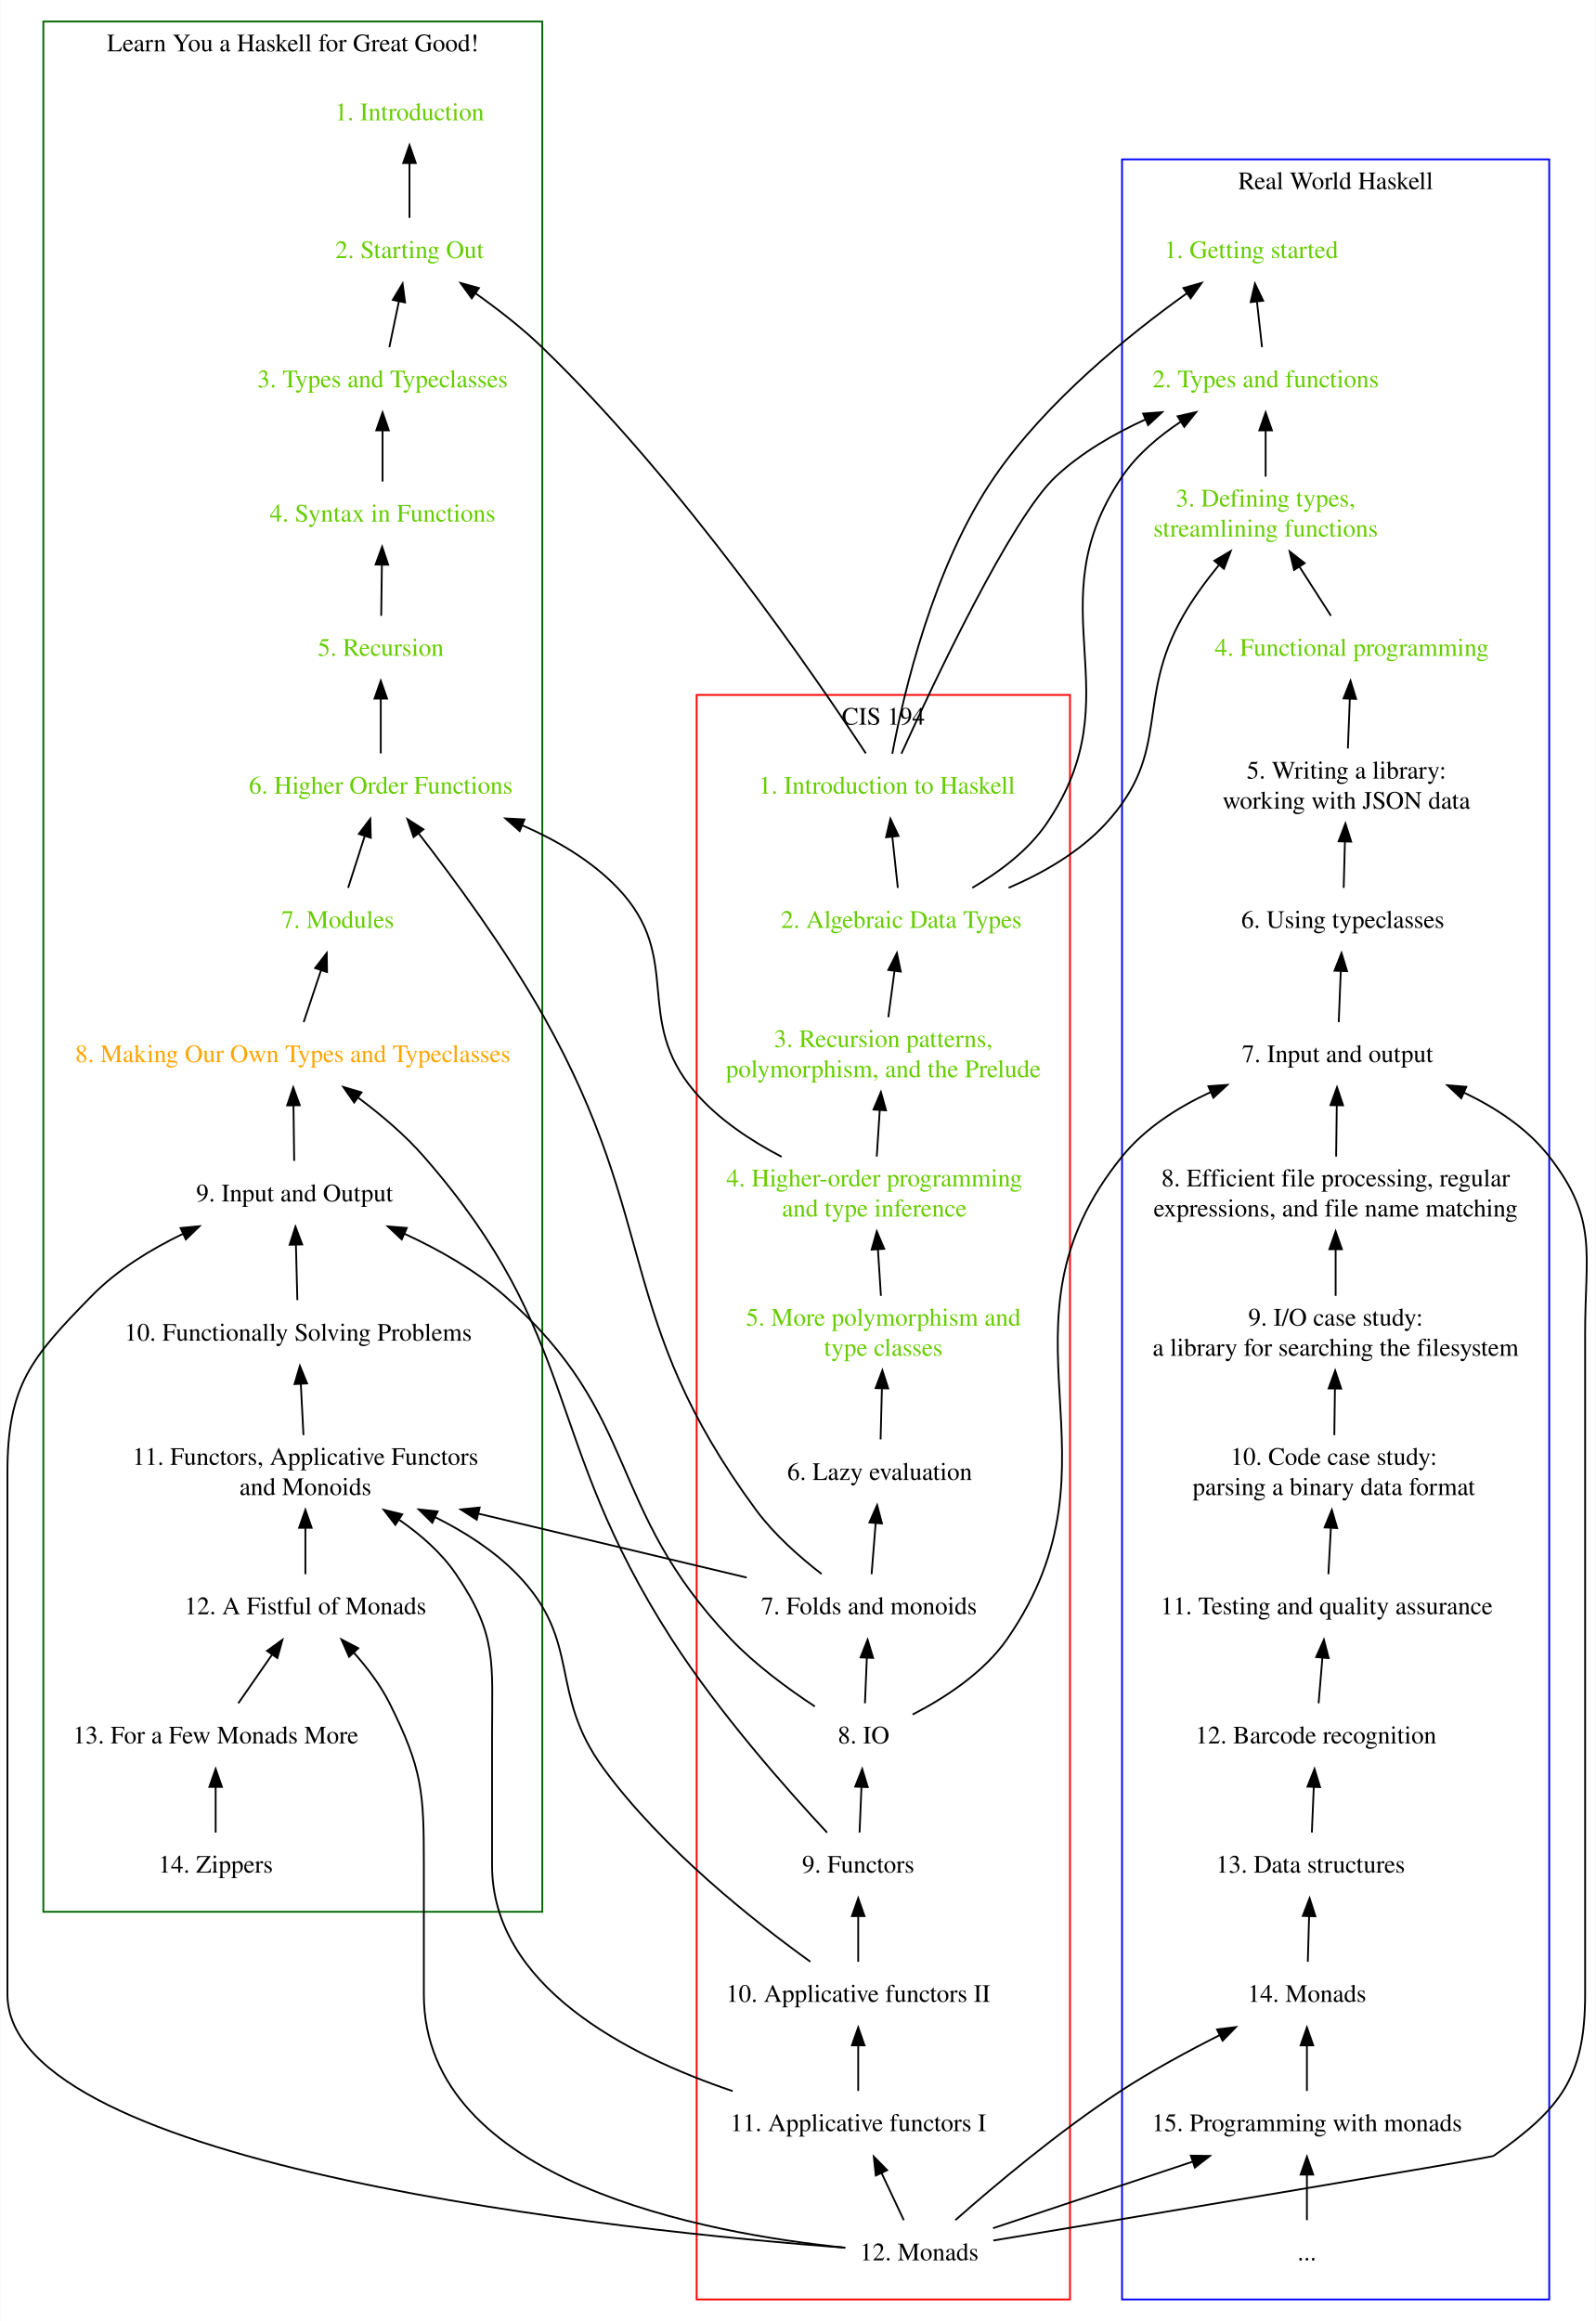
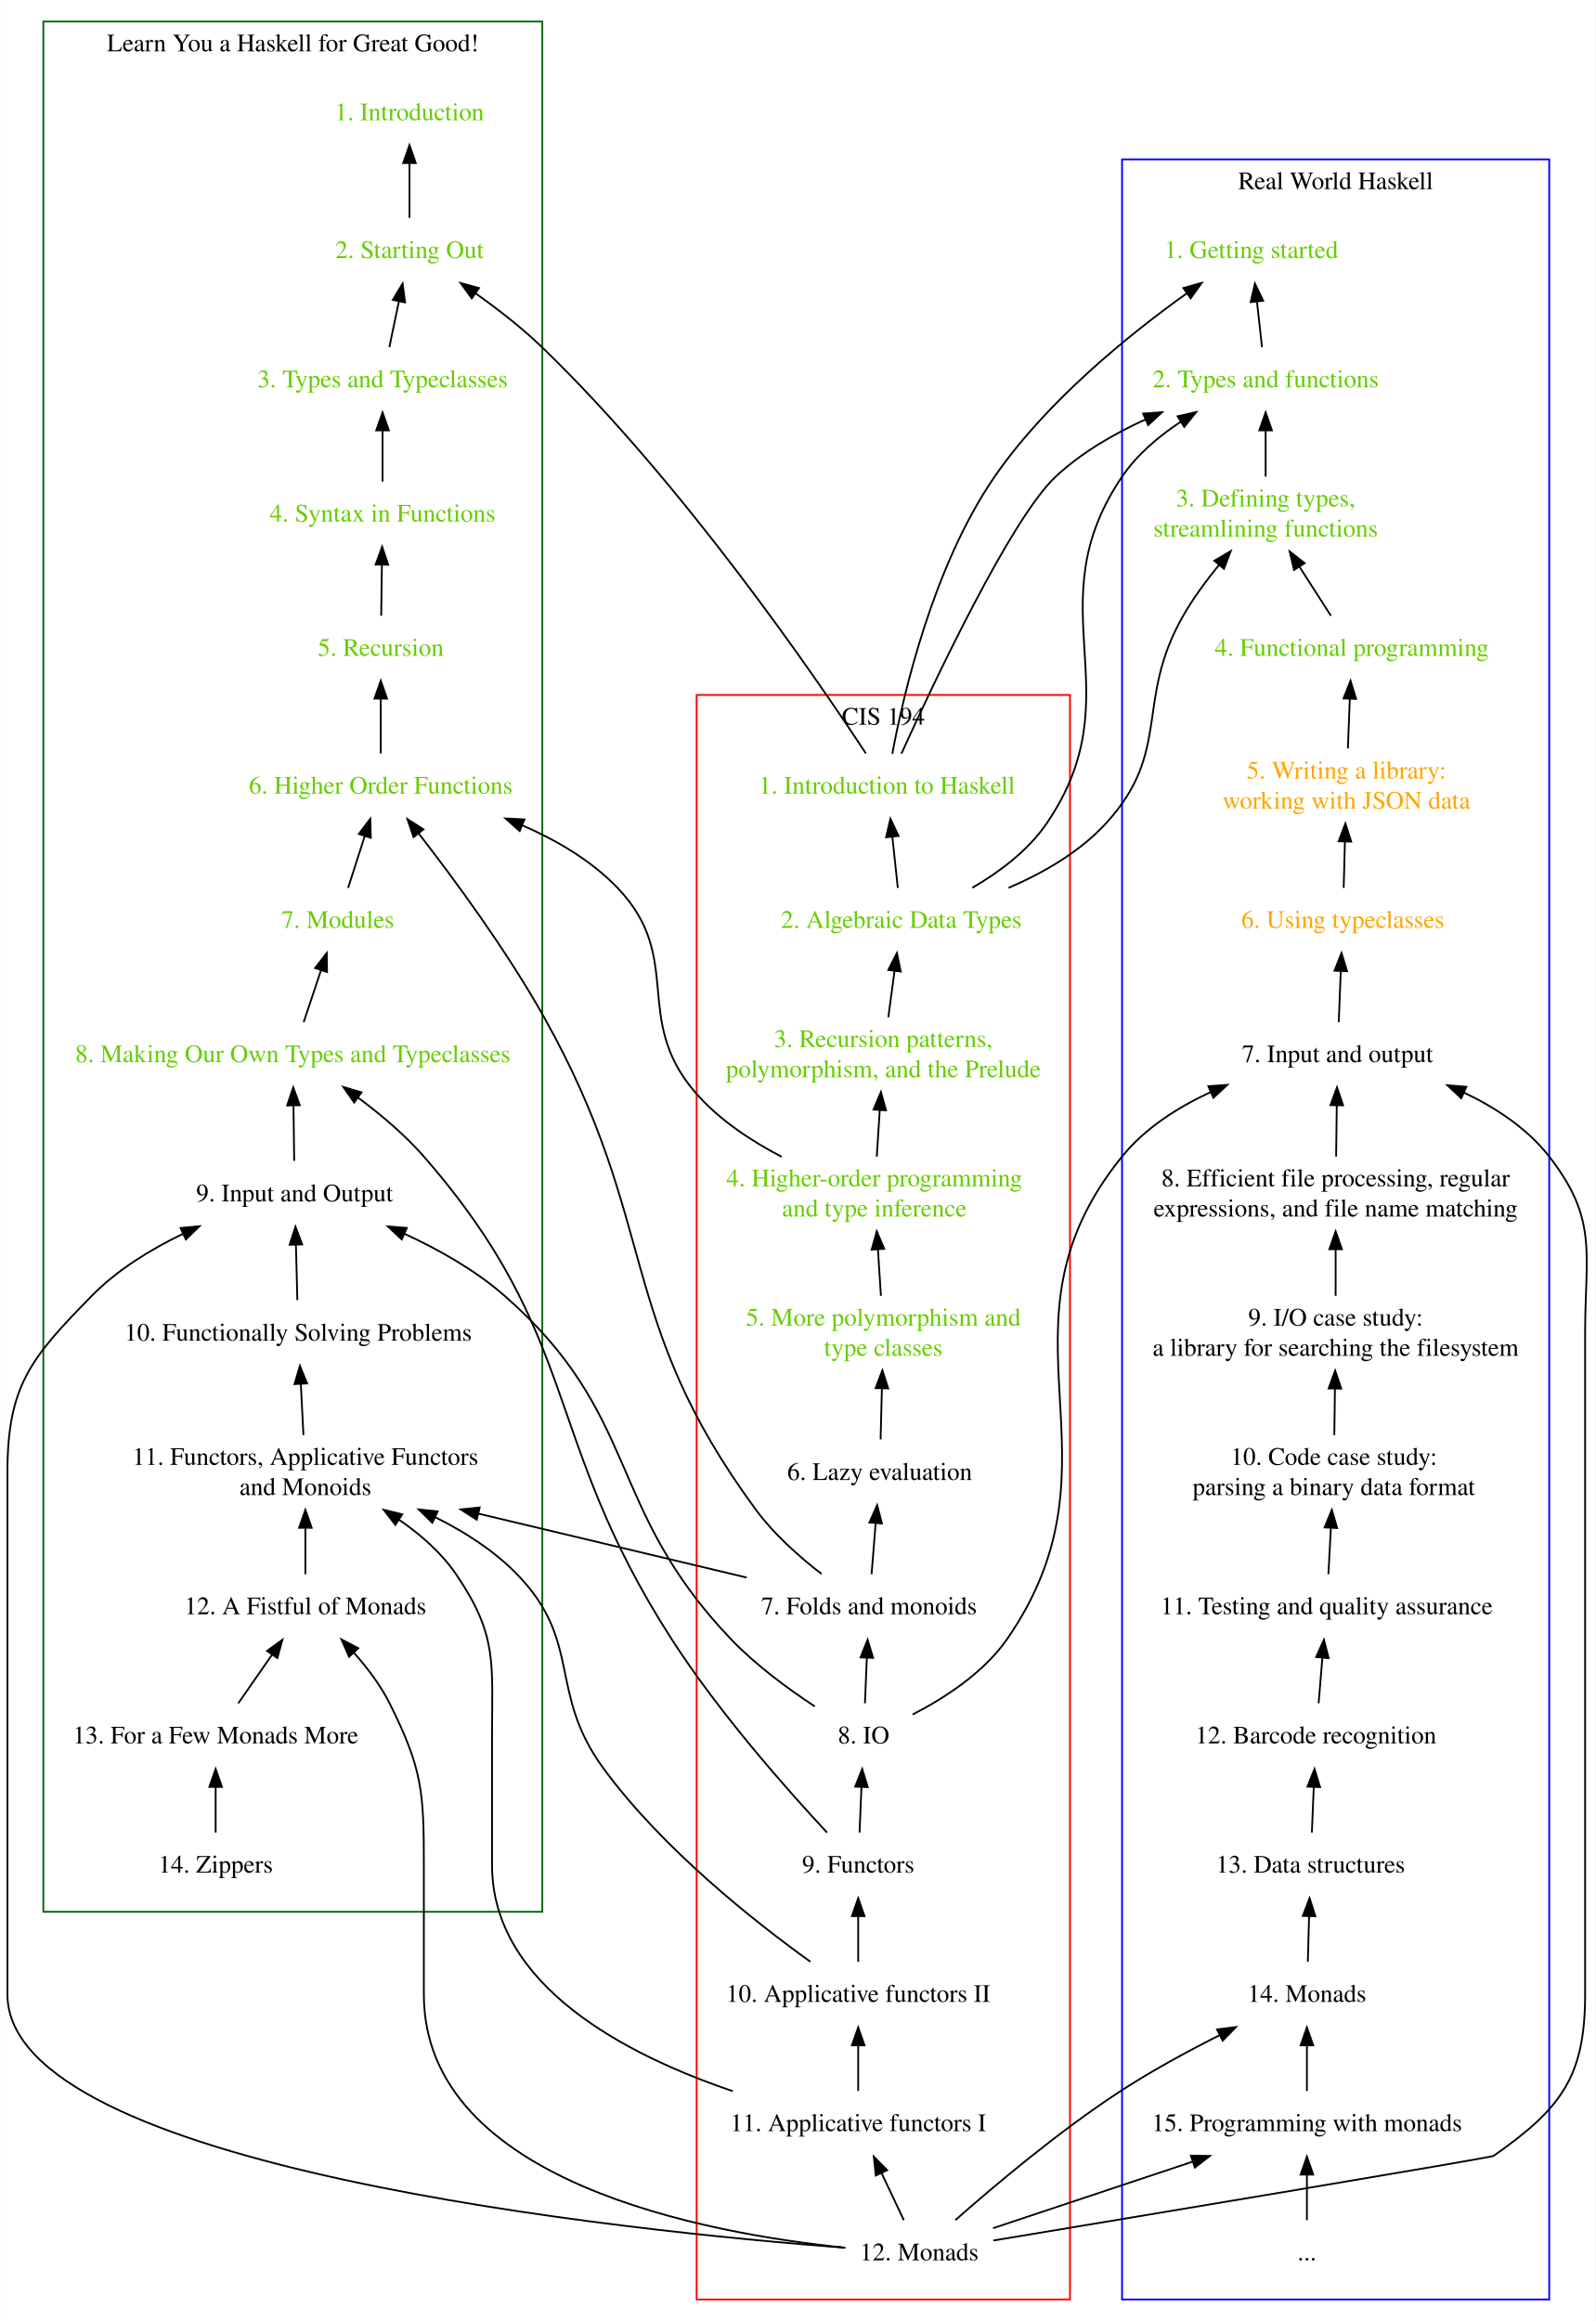
<svg xmlns="http://www.w3.org/2000/svg" width="889pt" height="1293pt" viewBox="0.00 0.00 888.85 1293.20">
  <g id="graph0" class="graph" transform="scale(1 1) rotate(0) translate(4 1289.2)">
    <polygon fill="#ffffff" stroke="transparent" points="-4,4 -4,-1289.2 884.852,-1289.2 884.852,4 -4,4" />
    <g id="clust1" class="cluster">
      <polygon fill="none" stroke="#006400" points="20,-224 20,-1277.2 298,-1277.2 298,-224 20,-224" />
      <text text-anchor="middle" x="159" y="-1260.6" font-family="Times,serif" font-size="14.00" fill="#000000">Learn You a Haskell for Great Good!</text>
    </g>
    <g id="clust2" class="cluster">
      <polygon fill="none" stroke="#ff0000" points="384,-8 384,-902 592,-902 592,-8 384,-8" />
      <text text-anchor="middle" x="488" y="-885.4" font-family="Times,serif" font-size="14.00" fill="#000000">CIS 194</text>
    </g>
    <g id="clust3" class="cluster">
      <polygon fill="none" stroke="#0000ff" points="621,-8 621,-1200.4 859,-1200.4 859,-8 621,-8" />
      <text text-anchor="middle" x="740" y="-1183.8" font-family="Times,serif" font-size="14.00" fill="#000000">Real World Haskell</text>
    </g>
    <g id="node1" class="node">
      <text text-anchor="middle" x="224" y="-1222.2" font-family="Times,serif" font-size="14.00" fill="#66cd00">1. Introduction</text>
    </g>
    <g id="node2" class="node">
      <text text-anchor="middle" x="224" y="-1145.4" font-family="Times,serif" font-size="14.00" fill="#66cd00">2. Starting Out</text>
    </g>
    <g id="edge13" class="edge">
      <path fill="none" stroke="#000000" d="M224,-1167.801C224,-1176.887 224,-1188.082 224,-1198.245" />
      <polygon fill="#000000" stroke="#000000" points="220.5,-1198.33 224,-1208.33 227.5,-1198.33 220.5,-1198.33" />
    </g>
    <g id="node3" class="node">
      <text text-anchor="middle" x="209" y="-1073.4" font-family="Times,serif" font-size="14.00" fill="#66cd00">3. Types and Typeclasses</text>
    </g>
    <g id="edge12" class="edge">
      <path fill="none" stroke="#000000" d="M212.785,-1095.769C214.389,-1103.469 216.297,-1112.626 218.08,-1121.183" />
      <polygon fill="#000000" stroke="#000000" points="214.698,-1122.111 220.164,-1131.187 221.551,-1120.683 214.698,-1122.111" />
    </g>
    <g id="node4" class="node">
      <text text-anchor="middle" x="209" y="-998.6" font-family="Times,serif" font-size="14.00" fill="#66cd00">4. Syntax in Functions</text>
    </g>
    <g id="edge11" class="edge">
      <path fill="none" stroke="#000000" d="M209,-1020.907C209,-1029.389 209,-1039.694 209,-1049.18" />
      <polygon fill="#000000" stroke="#000000" points="205.5,-1049.4 209,-1059.4 212.5,-1049.4 205.5,-1049.4" />
    </g>
    <g id="node5" class="node">
      <text text-anchor="middle" x="208" y="-923.8" font-family="Times,serif" font-size="14.00" fill="#66cd00">5. Recursion</text>
    </g>
    <g id="edge10" class="edge">
      <path fill="none" stroke="#000000" d="M208.242,-946.107C208.356,-954.589 208.493,-964.894 208.62,-974.38" />
      <polygon fill="#000000" stroke="#000000" points="205.123,-974.648 208.757,-984.601 212.123,-974.555 205.123,-974.648" />
    </g>
    <g id="node6" class="node">
      <text text-anchor="middle" x="208" y="-847" font-family="Times,serif" font-size="14.00" fill="#66cd00">6. Higher Order Functions</text>
    </g>
    <g id="edge9" class="edge">
      <path fill="none" stroke="#000000" d="M208,-869.4C208,-878.487 208,-889.682 208,-899.845" />
      <polygon fill="#000000" stroke="#000000" points="204.5,-899.93 208,-909.93 211.5,-899.93 204.5,-899.93" />
    </g>
    <g id="node7" class="node">
      <text text-anchor="middle" x="184" y="-772.2" font-family="Times,serif" font-size="14.00" fill="#66cd00">7. Modules</text>
    </g>
    <g id="edge8" class="edge">
      <path fill="none" stroke="#000000" d="M189.81,-794.507C192.59,-803.171 195.98,-813.738 199.077,-823.39" />
      <polygon fill="#000000" stroke="#000000" points="195.773,-824.548 202.161,-833 202.438,-822.409 195.773,-824.548" />
    </g>
    <g id="node8" class="node">
-       <text text-anchor="middle" x="159" y="-697.4" font-family="Times,serif" font-size="14.00" fill="#ffa500">8. Making Our Own Types and Typeclasses</text>
+       <text text-anchor="middle" x="159" y="-697.4" font-family="Times,serif" font-size="14.00" fill="#66cd00">8. Making Our Own Types and Typeclasses</text>
    </g>
    <g id="edge7" class="edge">
      <path fill="none" stroke="#000000" d="M165.052,-719.707C167.948,-728.371 171.479,-738.938 174.705,-748.59" />
      <polygon fill="#000000" stroke="#000000" points="171.428,-749.826 177.917,-758.201 178.067,-747.607 171.428,-749.826" />
    </g>
    <g id="node9" class="node">
      <text text-anchor="middle" x="160" y="-619.8" font-family="Times,serif" font-size="14.00" fill="#000000">9. Input and Output</text>
    </g>
    <g id="edge6" class="edge">
      <path fill="none" stroke="#000000" d="M159.763,-642.39C159.645,-651.571 159.499,-662.883 159.367,-673.152" />
      <polygon fill="#000000" stroke="#000000" points="155.864,-673.298 159.235,-683.342 162.864,-673.388 155.864,-673.298" />
    </g>
    <g id="node10" class="node">
      <text text-anchor="middle" x="162" y="-542.2" font-family="Times,serif" font-size="14.00" fill="#000000">10. Functionally Solving Problems</text>
    </g>
    <g id="edge5" class="edge">
      <path fill="none" stroke="#000000" d="M161.526,-564.79C161.289,-573.971 160.998,-585.283 160.733,-595.552" />
      <polygon fill="#000000" stroke="#000000" points="157.23,-595.655 160.471,-605.742 164.227,-595.835 157.23,-595.655" />
    </g>
    <g id="node11" class="node">
      <text text-anchor="middle" x="166" y="-473" font-family="Times,serif" font-size="14.00" fill="#000000">11. Functors, Applicative Functors</text>
      <text text-anchor="middle" x="166" y="-456.2" font-family="Times,serif" font-size="14.00" fill="#000000">and Monoids</text>
    </g>
    <g id="edge4" class="edge">
      <path fill="none" stroke="#000000" d="M164.928,-489.595C164.477,-498.337 163.946,-508.646 163.461,-518.065" />
      <polygon fill="#000000" stroke="#000000" points="159.958,-518.024 162.939,-528.191 166.949,-518.384 159.958,-518.024" />
    </g>
    <g id="node12" class="node">
      <text text-anchor="middle" x="166" y="-389.8" font-family="Times,serif" font-size="14.00" fill="#000000">12. A Fistful of Monads</text>
    </g>
    <g id="edge3" class="edge">
      <path fill="none" stroke="#000000" d="M166,-412.107C166,-419.792 166,-428.973 166,-437.685" />
      <polygon fill="#000000" stroke="#000000" points="162.5,-437.949 166,-447.949 169.5,-437.949 162.5,-437.949" />
    </g>
    <g id="node13" class="node">
      <text text-anchor="middle" x="116" y="-317.8" font-family="Times,serif" font-size="14.00" fill="#000000">13. For a Few Monads More</text>
    </g>
    <g id="edge2" class="edge">
      <path fill="none" stroke="#000000" d="M128.617,-340.169C134.317,-348.377 141.166,-358.239 147.436,-367.268" />
      <polygon fill="#000000" stroke="#000000" points="144.634,-369.369 153.213,-375.587 150.384,-365.377 144.634,-369.369" />
    </g>
    <g id="node14" class="node">
      <text text-anchor="middle" x="116" y="-245.8" font-family="Times,serif" font-size="14.00" fill="#000000">14. Zippers</text>
    </g>
    <g id="edge1" class="edge">
      <path fill="none" stroke="#000000" d="M116,-268.169C116,-275.869 116,-285.026 116,-293.583" />
      <polygon fill="#000000" stroke="#000000" points="112.5,-293.587 116,-303.587 119.5,-293.587 112.5,-293.587" />
    </g>
    <g id="node15" class="node">
      <text text-anchor="middle" x="490" y="-847" font-family="Times,serif" font-size="14.00" fill="#66cd00">1. Introduction to Haskell</text>
    </g>
    <g id="edge40" class="edge">
      <path fill="none" stroke="#000000" d="M478.236,-869.448C450.262,-912.036 376.233,-1020.096 298,-1095.6 286.749,-1106.458 273.226,-1116.941 260.836,-1125.734" />
      <polygon fill="#000000" stroke="#000000" points="258.697,-1122.958 252.48,-1131.537 262.69,-1128.708 258.697,-1122.958" />
    </g>
    <g id="node27" class="node">
      <text text-anchor="middle" x="693" y="-1145.4" font-family="Times,serif" font-size="14.00" fill="#66cd00">1. Getting started</text>
    </g>
    <g id="edge41" class="edge">
      <path fill="none" stroke="#000000" d="M493.002,-869.256C499.173,-902.313 515.68,-973.739 550,-1023.6 579.019,-1065.759 625.176,-1102.971 657.167,-1125.823" />
      <polygon fill="#000000" stroke="#000000" points="655.188,-1128.71 665.381,-1131.599 659.214,-1122.984 655.188,-1128.71" />
    </g>
    <g id="node28" class="node">
      <text text-anchor="middle" x="701" y="-1073.4" font-family="Times,serif" font-size="14.00" fill="#66cd00">2. Types and functions</text>
    </g>
    <g id="edge42" class="edge">
      <path fill="none" stroke="#000000" d="M498.086,-869.292C515.951,-908.647 559.165,-1000.371 584,-1023.6 598.261,-1036.939 616.399,-1047.46 634.112,-1055.533" />
      <polygon fill="#000000" stroke="#000000" points="632.747,-1058.756 643.313,-1059.534 635.538,-1052.337 632.747,-1058.756" />
    </g>
    <g id="node16" class="node">
      <text text-anchor="middle" x="498" y="-772.2" font-family="Times,serif" font-size="14.00" fill="#66cd00">2. Algebraic Data Types</text>
    </g>
    <g id="edge24" class="edge">
      <path fill="none" stroke="#000000" d="M496.063,-794.507C495.156,-802.989 494.054,-813.294 493.04,-822.78" />
      <polygon fill="#000000" stroke="#000000" points="489.53,-822.685 491.947,-833 496.49,-823.429 489.53,-822.685" />
    </g>
    <g id="edge43" class="edge">
      <path fill="none" stroke="#000000" d="M537.605,-794.555C552.694,-803.352 568.717,-815.319 579,-830.4 628.502,-903.002 571.707,-950.856 621,-1023.6 629.325,-1035.885 641.464,-1046.133 653.782,-1054.283" />
      <polygon fill="#000000" stroke="#000000" points="651.957,-1057.269 662.294,-1059.589 655.66,-1051.329 651.957,-1057.269" />
    </g>
    <g id="node29" class="node">
      <text text-anchor="middle" x="701" y="-1007" font-family="Times,serif" font-size="14.00" fill="#66cd00">3. Defining types,</text>
      <text text-anchor="middle" x="701" y="-990.2" font-family="Times,serif" font-size="14.00" fill="#66cd00">streamlining functions</text>
    </g>
    <g id="edge44" class="edge">
      <path fill="none" stroke="#000000" d="M557.798,-794.517C577.181,-802.845 597.419,-814.503 612,-830.4 649.054,-870.797 627.838,-898.386 655,-946 660.575,-955.773 667.806,-965.589 674.877,-974.247" />
      <polygon fill="#000000" stroke="#000000" points="672.425,-976.768 681.549,-982.154 677.775,-972.254 672.425,-976.768" />
    </g>
    <g id="node17" class="node">
      <text text-anchor="middle" x="488" y="-705.8" font-family="Times,serif" font-size="14.00" fill="#66cd00">3. Recursion patterns,</text>
      <text text-anchor="middle" x="488" y="-689" font-family="Times,serif" font-size="14.00" fill="#66cd00">polymorphism, and the Prelude</text>
    </g>
    <g id="edge23" class="edge">
      <path fill="none" stroke="#000000" d="M490.786,-722.436C491.854,-730.426 493.091,-739.681 494.236,-748.245" />
      <polygon fill="#000000" stroke="#000000" points="490.775,-748.77 495.569,-758.218 497.713,-747.843 490.775,-748.77" />
    </g>
    <g id="node18" class="node">
      <text text-anchor="middle" x="483" y="-628.2" font-family="Times,serif" font-size="14.00" fill="#66cd00">4. Higher-order programming</text>
      <text text-anchor="middle" x="483" y="-611.4" font-family="Times,serif" font-size="14.00" fill="#66cd00">and type inference</text>
    </g>
    <g id="edge45" class="edge">
      <path fill="none" stroke="#000000" d="M431.321,-644.674C414.084,-653.648 395.985,-665.633 383,-680.8 347.891,-721.809 377.314,-755.387 340,-794.4 325.477,-809.584 306.224,-820.925 286.924,-829.308" />
      <polygon fill="#000000" stroke="#000000" points="285.389,-826.155 277.466,-833.189 288.046,-832.63 285.389,-826.155" />
    </g>
    <g id="edge22" class="edge">
      <path fill="none" stroke="#000000" d="M484.34,-644.795C484.85,-652.711 485.443,-661.911 486.001,-670.572" />
      <polygon fill="#000000" stroke="#000000" points="482.521,-670.993 486.656,-680.747 489.506,-670.543 482.521,-670.993" />
    </g>
    <g id="node19" class="node">
      <text text-anchor="middle" x="488" y="-550.6" font-family="Times,serif" font-size="14.00" fill="#66cd00">5. More polymorphism and</text>
      <text text-anchor="middle" x="488" y="-533.8" font-family="Times,serif" font-size="14.00" fill="#66cd00">type classes</text>
    </g>
    <g id="edge21" class="edge">
      <path fill="none" stroke="#000000" d="M486.66,-567.195C486.15,-575.111 485.557,-584.311 484.999,-592.972" />
      <polygon fill="#000000" stroke="#000000" points="481.494,-592.943 484.344,-603.147 488.479,-593.393 481.494,-592.943" />
    </g>
    <g id="node20" class="node">
      <text text-anchor="middle" x="486" y="-464.6" font-family="Times,serif" font-size="14.00" fill="#000000">6. Lazy evaluation</text>
    </g>
    <g id="edge20" class="edge">
      <path fill="none" stroke="#000000" d="M486.474,-487.19C486.693,-495.682 486.959,-505.997 487.207,-515.623" />
      <polygon fill="#000000" stroke="#000000" points="483.709,-515.773 487.466,-525.679 490.707,-515.593 483.709,-515.773" />
    </g>
    <g id="node21" class="node">
      <text text-anchor="middle" x="480" y="-389.8" font-family="Times,serif" font-size="14.00" fill="#000000">7. Folds and monoids</text>
    </g>
    <g id="edge46" class="edge">
      <path fill="none" stroke="#000000" d="M453.596,-412.22C441.243,-421.764 427.072,-434.306 417,-448 338.345,-554.943 363.878,-606.579 299,-722.4 278.083,-759.742 248.778,-799.507 229.13,-824.812" />
      <polygon fill="#000000" stroke="#000000" points="226.273,-822.783 222.862,-832.814 231.784,-827.099 226.273,-822.783" />
    </g>
    <g id="edge47" class="edge">
      <path fill="none" stroke="#000000" d="M411.867,-410.231C368.162,-420.642 310.757,-434.317 262.408,-445.834" />
      <polygon fill="#000000" stroke="#000000" points="261.469,-442.46 252.552,-448.182 263.091,-449.269 261.469,-442.46" />
    </g>
    <g id="edge19" class="edge">
      <path fill="none" stroke="#000000" d="M481.452,-412.107C482.133,-420.589 482.959,-430.894 483.72,-440.38" />
      <polygon fill="#000000" stroke="#000000" points="480.252,-440.912 484.54,-450.601 487.229,-440.353 480.252,-440.912" />
    </g>
    <g id="node22" class="node">
      <text text-anchor="middle" x="477" y="-317.8" font-family="Times,serif" font-size="14.00" fill="#000000">8. IO</text>
    </g>
    <g id="edge48" class="edge">
      <path fill="none" stroke="#000000" d="M449.83,-338.412C434.97,-348.188 416.828,-361.496 403,-376 332.775,-449.659 353.509,-500.091 277,-567.2 260.808,-581.403 240.437,-592.908 221.251,-601.753" />
      <polygon fill="#000000" stroke="#000000" points="219.671,-598.625 211.951,-605.882 222.511,-605.023 219.671,-598.625" />
    </g>
    <g id="edge18" class="edge">
      <path fill="none" stroke="#000000" d="M477.757,-340.169C478.078,-347.869 478.459,-357.026 478.816,-365.583" />
      <polygon fill="#000000" stroke="#000000" points="475.319,-365.741 479.233,-375.587 482.313,-365.45 475.319,-365.741" />
    </g>
    <g id="node33" class="node">
      <text text-anchor="middle" x="741" y="-697.4" font-family="Times,serif" font-size="14.00" fill="#000000">7. Input and output</text>
    </g>
    <g id="edge49" class="edge">
      <path fill="none" stroke="#000000" d="M504.319,-333.92C521.943,-342.985 543.936,-357.123 557,-376 626.887,-476.981 543.663,-549.404 621,-644.8 633.79,-660.576 651.991,-672.222 670.365,-680.71" />
      <polygon fill="#000000" stroke="#000000" points="669.099,-683.977 679.666,-684.747 671.886,-677.555 669.099,-683.977" />
    </g>
    <g id="node23" class="node">
      <text text-anchor="middle" x="474" y="-245.8" font-family="Times,serif" font-size="14.00" fill="#000000">9. Functors</text>
    </g>
    <g id="edge50" class="edge">
      <path fill="none" stroke="#000000" d="M456.66,-268.13C434.702,-291.694 396.536,-334.724 370,-376 297.377,-488.96 320.3,-543.621 232,-644.8 221.448,-656.891 208.01,-668.198 195.546,-677.49" />
      <polygon fill="#000000" stroke="#000000" points="193.171,-674.889 187.121,-683.587 197.275,-680.56 193.171,-674.889" />
    </g>
    <g id="edge17" class="edge">
      <path fill="none" stroke="#000000" d="M474.757,-268.169C475.078,-275.869 475.459,-285.026 475.816,-293.583" />
      <polygon fill="#000000" stroke="#000000" points="472.319,-293.741 476.233,-303.587 479.313,-293.45 472.319,-293.741" />
    </g>
    <g id="node24" class="node">
      <text text-anchor="middle" x="474" y="-173.8" font-family="Times,serif" font-size="14.00" fill="#000000">10. Applicative functors II</text>
    </g>
    <g id="edge51" class="edge">
      <path fill="none" stroke="#000000" d="M447.342,-196.19C416.238,-218.534 364.889,-259.046 332,-304 300.985,-346.393 320.574,-374.297 284,-412 271.244,-425.15 254.828,-435.649 238.319,-443.863" />
      <polygon fill="#000000" stroke="#000000" points="236.704,-440.755 229.16,-448.194 239.697,-447.083 236.704,-440.755" />
    </g>
    <g id="edge16" class="edge">
      <path fill="none" stroke="#000000" d="M474,-196.169C474,-203.869 474,-213.026 474,-221.583" />
      <polygon fill="#000000" stroke="#000000" points="470.5,-221.587 474,-231.587 477.5,-221.587 470.5,-221.587" />
    </g>
    <g id="node25" class="node">
      <text text-anchor="middle" x="474" y="-101.8" font-family="Times,serif" font-size="14.00" fill="#000000">11. Applicative functors I</text>
    </g>
    <g id="edge52" class="edge">
      <path fill="none" stroke="#000000" d="M404.08,-124.082C345.026,-144.065 270,-182.697 270,-250 270,-250 270,-250 270,-322 270,-362.976 273.05,-378.122 250,-412 241.872,-423.946 230.321,-434.071 218.377,-442.314" />
      <polygon fill="#000000" stroke="#000000" points="216.132,-439.599 209.655,-447.983 219.947,-445.468 216.132,-439.599" />
    </g>
    <g id="edge15" class="edge">
      <path fill="none" stroke="#000000" d="M474,-124.169C474,-131.869 474,-141.026 474,-149.583" />
      <polygon fill="#000000" stroke="#000000" points="470.5,-149.587 474,-159.587 477.5,-149.587 470.5,-149.587" />
    </g>
    <g id="node26" class="node">
      <text text-anchor="middle" x="508" y="-29.8" font-family="Times,serif" font-size="14.00" fill="#000000">12. Monads</text>
    </g>
    <g id="edge53" class="edge">
      <path fill="none" stroke="#000000" d="M466.858,-36.786C345.921,-46.092 0,-81.174 0,-178 0,-178 0,-178 0,-468.8 0,-517.266 13.077,-532.586 47,-567.2 61.134,-581.622 79.697,-593.013 97.682,-601.689" />
      <polygon fill="#000000" stroke="#000000" points="96.461,-604.979 107.008,-605.98 99.387,-598.62 96.461,-604.979" />
    </g>
    <g id="edge54" class="edge">
      <path fill="none" stroke="#000000" d="M466.68,-36.858C389.685,-44.665 232,-73.42 232,-178 232,-178 232,-178 232,-250 232,-290.882 231.227,-303.407 213,-340 207.909,-350.221 200.418,-360.061 192.907,-368.477" />
      <polygon fill="#000000" stroke="#000000" points="190.352,-366.084 186.07,-375.775 195.461,-370.87 190.352,-366.084" />
    </g>
    <g id="edge14" class="edge">
      <path fill="none" stroke="#000000" d="M499.42,-52.169C495.664,-60.123 491.174,-69.631 487.02,-78.428" />
      <polygon fill="#000000" stroke="#000000" points="483.8,-77.05 482.695,-87.587 490.13,-80.039 483.8,-77.05" />
    </g>
    <g id="edge55" class="edge">
      <path fill="none" stroke="#000000" d="M549.288,-40.851C635.446,-55.163 826.571,-86.999 828,-88 865.652,-114.384 879,-132.024 879,-178 879,-178 879,-178 879,-546.4 879,-591.028 886.409,-609.582 859,-644.8 846.871,-660.385 829.388,-671.933 811.581,-680.389" />
      <polygon fill="#000000" stroke="#000000" points="809.98,-677.271 802.266,-684.534 812.826,-683.666 809.98,-677.271" />
    </g>
    <g id="node40" class="node">
      <text text-anchor="middle" x="724" y="-173.8" font-family="Times,serif" font-size="14.00" fill="#000000">14. Monads</text>
    </g>
    <g id="edge56" class="edge">
      <path fill="none" stroke="#000000" d="M528.12,-52.209C549.85,-71.375 585.943,-101.789 620,-124 637.413,-135.357 657.496,-146.251 675.342,-155.243" />
      <polygon fill="#000000" stroke="#000000" points="673.932,-158.45 684.445,-159.764 677.045,-152.181 673.932,-158.45" />
    </g>
    <g id="node41" class="node">
      <text text-anchor="middle" x="724" y="-101.8" font-family="Times,serif" font-size="14.00" fill="#000000">15. Programming with monads</text>
    </g>
    <g id="edge57" class="edge">
      <path fill="none" stroke="#000000" d="M549.136,-47.712C580.464,-58.155 624.166,-72.722 660.043,-84.681" />
      <polygon fill="#000000" stroke="#000000" points="659.345,-88.138 669.938,-87.979 661.558,-81.497 659.345,-88.138" />
    </g>
    <g id="edge39" class="edge">
      <path fill="none" stroke="#000000" d="M698.981,-1095.769C698.126,-1103.469 697.108,-1112.626 696.157,-1121.183" />
      <polygon fill="#000000" stroke="#000000" points="692.672,-1120.861 695.046,-1131.187 699.629,-1121.634 692.672,-1120.861" />
    </g>
    <g id="edge38" class="edge">
      <path fill="none" stroke="#000000" d="M701,-1023.636C701,-1031.539 701,-1040.678 701,-1049.163" />
      <polygon fill="#000000" stroke="#000000" points="697.5,-1049.418 701,-1059.418 704.5,-1049.418 697.5,-1049.418" />
    </g>
    <g id="node30" class="node">
      <text text-anchor="middle" x="749" y="-923.8" font-family="Times,serif" font-size="14.00" fill="#66cd00">4. Functional programming</text>
    </g>
    <g id="edge37" class="edge">
      <path fill="none" stroke="#000000" d="M737.38,-946.107C732.124,-954.298 725.777,-964.19 719.865,-973.402" />
      <polygon fill="#000000" stroke="#000000" points="716.836,-971.642 714.381,-981.948 722.727,-975.423 716.836,-971.642" />
    </g>
    <g id="node31" class="node">
-       <text text-anchor="middle" x="746" y="-855.4" font-family="Times,serif" font-size="14.00" fill="#000000">5. Writing a library:</text>
-       <text text-anchor="middle" x="746" y="-838.6" font-family="Times,serif" font-size="14.00" fill="#000000">working with JSON data</text>
+       <text text-anchor="middle" x="746" y="-855.4" font-family="Times,serif" font-size="14.00" fill="#ffa500">5. Writing a library:</text>
+       <text text-anchor="middle" x="746" y="-838.6" font-family="Times,serif" font-size="14.00" fill="#ffa500">working with JSON data</text>
    </g>
    <g id="edge36" class="edge">
      <path fill="none" stroke="#000000" d="M746.82,-872.186C747.151,-880.677 747.539,-890.609 747.895,-899.722" />
      <polygon fill="#000000" stroke="#000000" points="744.406,-900.053 748.293,-909.909 751.4,-899.78 744.406,-900.053" />
    </g>
    <g id="node32" class="node">
-       <text text-anchor="middle" x="744" y="-772.2" font-family="Times,serif" font-size="14.00" fill="#000000">6. Using typeclasses</text>
+       <text text-anchor="middle" x="744" y="-772.2" font-family="Times,serif" font-size="14.00" fill="#ffa500">6. Using typeclasses</text>
    </g>
    <g id="edge35" class="edge">
      <path fill="none" stroke="#000000" d="M744.484,-794.507C744.69,-802.192 744.935,-811.373 745.168,-820.086" />
      <polygon fill="#000000" stroke="#000000" points="741.676,-820.446 745.442,-830.348 748.674,-820.259 741.676,-820.446" />
    </g>
    <g id="edge34" class="edge">
      <path fill="none" stroke="#000000" d="M741.726,-719.707C742.066,-728.189 742.48,-738.494 742.86,-747.98" />
      <polygon fill="#000000" stroke="#000000" points="739.372,-748.349 743.27,-758.201 746.366,-748.068 739.372,-748.349" />
    </g>
    <g id="node34" class="node">
      <text text-anchor="middle" x="740" y="-628.2" font-family="Times,serif" font-size="14.00" fill="#000000">8. Efficient file processing, regular</text>
      <text text-anchor="middle" x="740" y="-611.4" font-family="Times,serif" font-size="14.00" fill="#000000">expressions, and file name matching</text>
    </g>
    <g id="edge33" class="edge">
      <path fill="none" stroke="#000000" d="M740.268,-644.795C740.381,-653.537 740.514,-663.846 740.635,-673.265" />
      <polygon fill="#000000" stroke="#000000" points="737.137,-673.437 740.765,-683.391 744.136,-673.347 737.137,-673.437" />
    </g>
    <g id="node35" class="node">
      <text text-anchor="middle" x="740" y="-550.6" font-family="Times,serif" font-size="14.00" fill="#000000">9. I/O case study:</text>
      <text text-anchor="middle" x="740" y="-533.8" font-family="Times,serif" font-size="14.00" fill="#000000">a library for searching the filesystem</text>
    </g>
    <g id="edge32" class="edge">
      <path fill="none" stroke="#000000" d="M740,-567.195C740,-575.111 740,-584.311 740,-592.972" />
      <polygon fill="#000000" stroke="#000000" points="736.5,-593.147 740,-603.147 743.5,-593.147 736.5,-593.147" />
    </g>
    <g id="node36" class="node">
      <text text-anchor="middle" x="739" y="-473" font-family="Times,serif" font-size="14.00" fill="#000000">10. Code case study:</text>
      <text text-anchor="middle" x="739" y="-456.2" font-family="Times,serif" font-size="14.00" fill="#000000">parsing a binary data format</text>
    </g>
    <g id="edge31" class="edge">
      <path fill="none" stroke="#000000" d="M739.268,-489.595C739.37,-497.511 739.489,-506.711 739.6,-515.372" />
      <polygon fill="#000000" stroke="#000000" points="736.103,-515.593 739.731,-525.547 743.102,-515.503 736.103,-515.593" />
    </g>
    <g id="node37" class="node">
      <text text-anchor="middle" x="735" y="-389.8" font-family="Times,serif" font-size="14.00" fill="#000000">11. Testing and quality assurance</text>
    </g>
    <g id="edge30" class="edge">
      <path fill="none" stroke="#000000" d="M735.968,-412.107C736.379,-419.792 736.87,-428.973 737.336,-437.685" />
      <polygon fill="#000000" stroke="#000000" points="733.856,-438.15 737.885,-447.949 740.846,-437.776 733.856,-438.15" />
    </g>
    <g id="node38" class="node">
      <text text-anchor="middle" x="729" y="-317.8" font-family="Times,serif" font-size="14.00" fill="#000000">12. Barcode recognition</text>
    </g>
    <g id="edge29" class="edge">
      <path fill="none" stroke="#000000" d="M730.514,-340.169C731.156,-347.869 731.919,-357.026 732.632,-365.583" />
      <polygon fill="#000000" stroke="#000000" points="729.147,-365.912 733.466,-375.587 736.123,-365.331 729.147,-365.912" />
    </g>
    <g id="node39" class="node">
      <text text-anchor="middle" x="726" y="-245.8" font-family="Times,serif" font-size="14.00" fill="#000000">13. Data structures</text>
    </g>
    <g id="edge28" class="edge">
      <path fill="none" stroke="#000000" d="M726.757,-268.169C727.078,-275.869 727.459,-285.026 727.816,-293.583" />
      <polygon fill="#000000" stroke="#000000" points="724.319,-293.741 728.233,-303.587 731.313,-293.45 724.319,-293.741" />
    </g>
    <g id="edge27" class="edge">
      <path fill="none" stroke="#000000" d="M724.505,-196.169C724.719,-203.869 724.973,-213.026 725.211,-221.583" />
      <polygon fill="#000000" stroke="#000000" points="721.712,-221.688 725.489,-231.587 728.709,-221.493 721.712,-221.688" />
    </g>
    <g id="edge26" class="edge">
      <path fill="none" stroke="#000000" d="M724,-124.169C724,-131.869 724,-141.026 724,-149.583" />
      <polygon fill="#000000" stroke="#000000" points="720.5,-149.587 724,-159.587 727.5,-149.587 720.5,-149.587" />
    </g>
    <g id="node42" class="node">
      <text text-anchor="middle" x="724" y="-29.8" font-family="Times,serif" font-size="14.00" fill="#000000">...</text>
    </g>
    <g id="edge25" class="edge">
      <path fill="none" stroke="#000000" d="M724,-52.169C724,-59.869 724,-69.026 724,-77.583" />
      <polygon fill="#000000" stroke="#000000" points="720.5,-77.587 724,-87.587 727.5,-77.587 720.5,-77.587" />
    </g>
  </g>
</svg>
